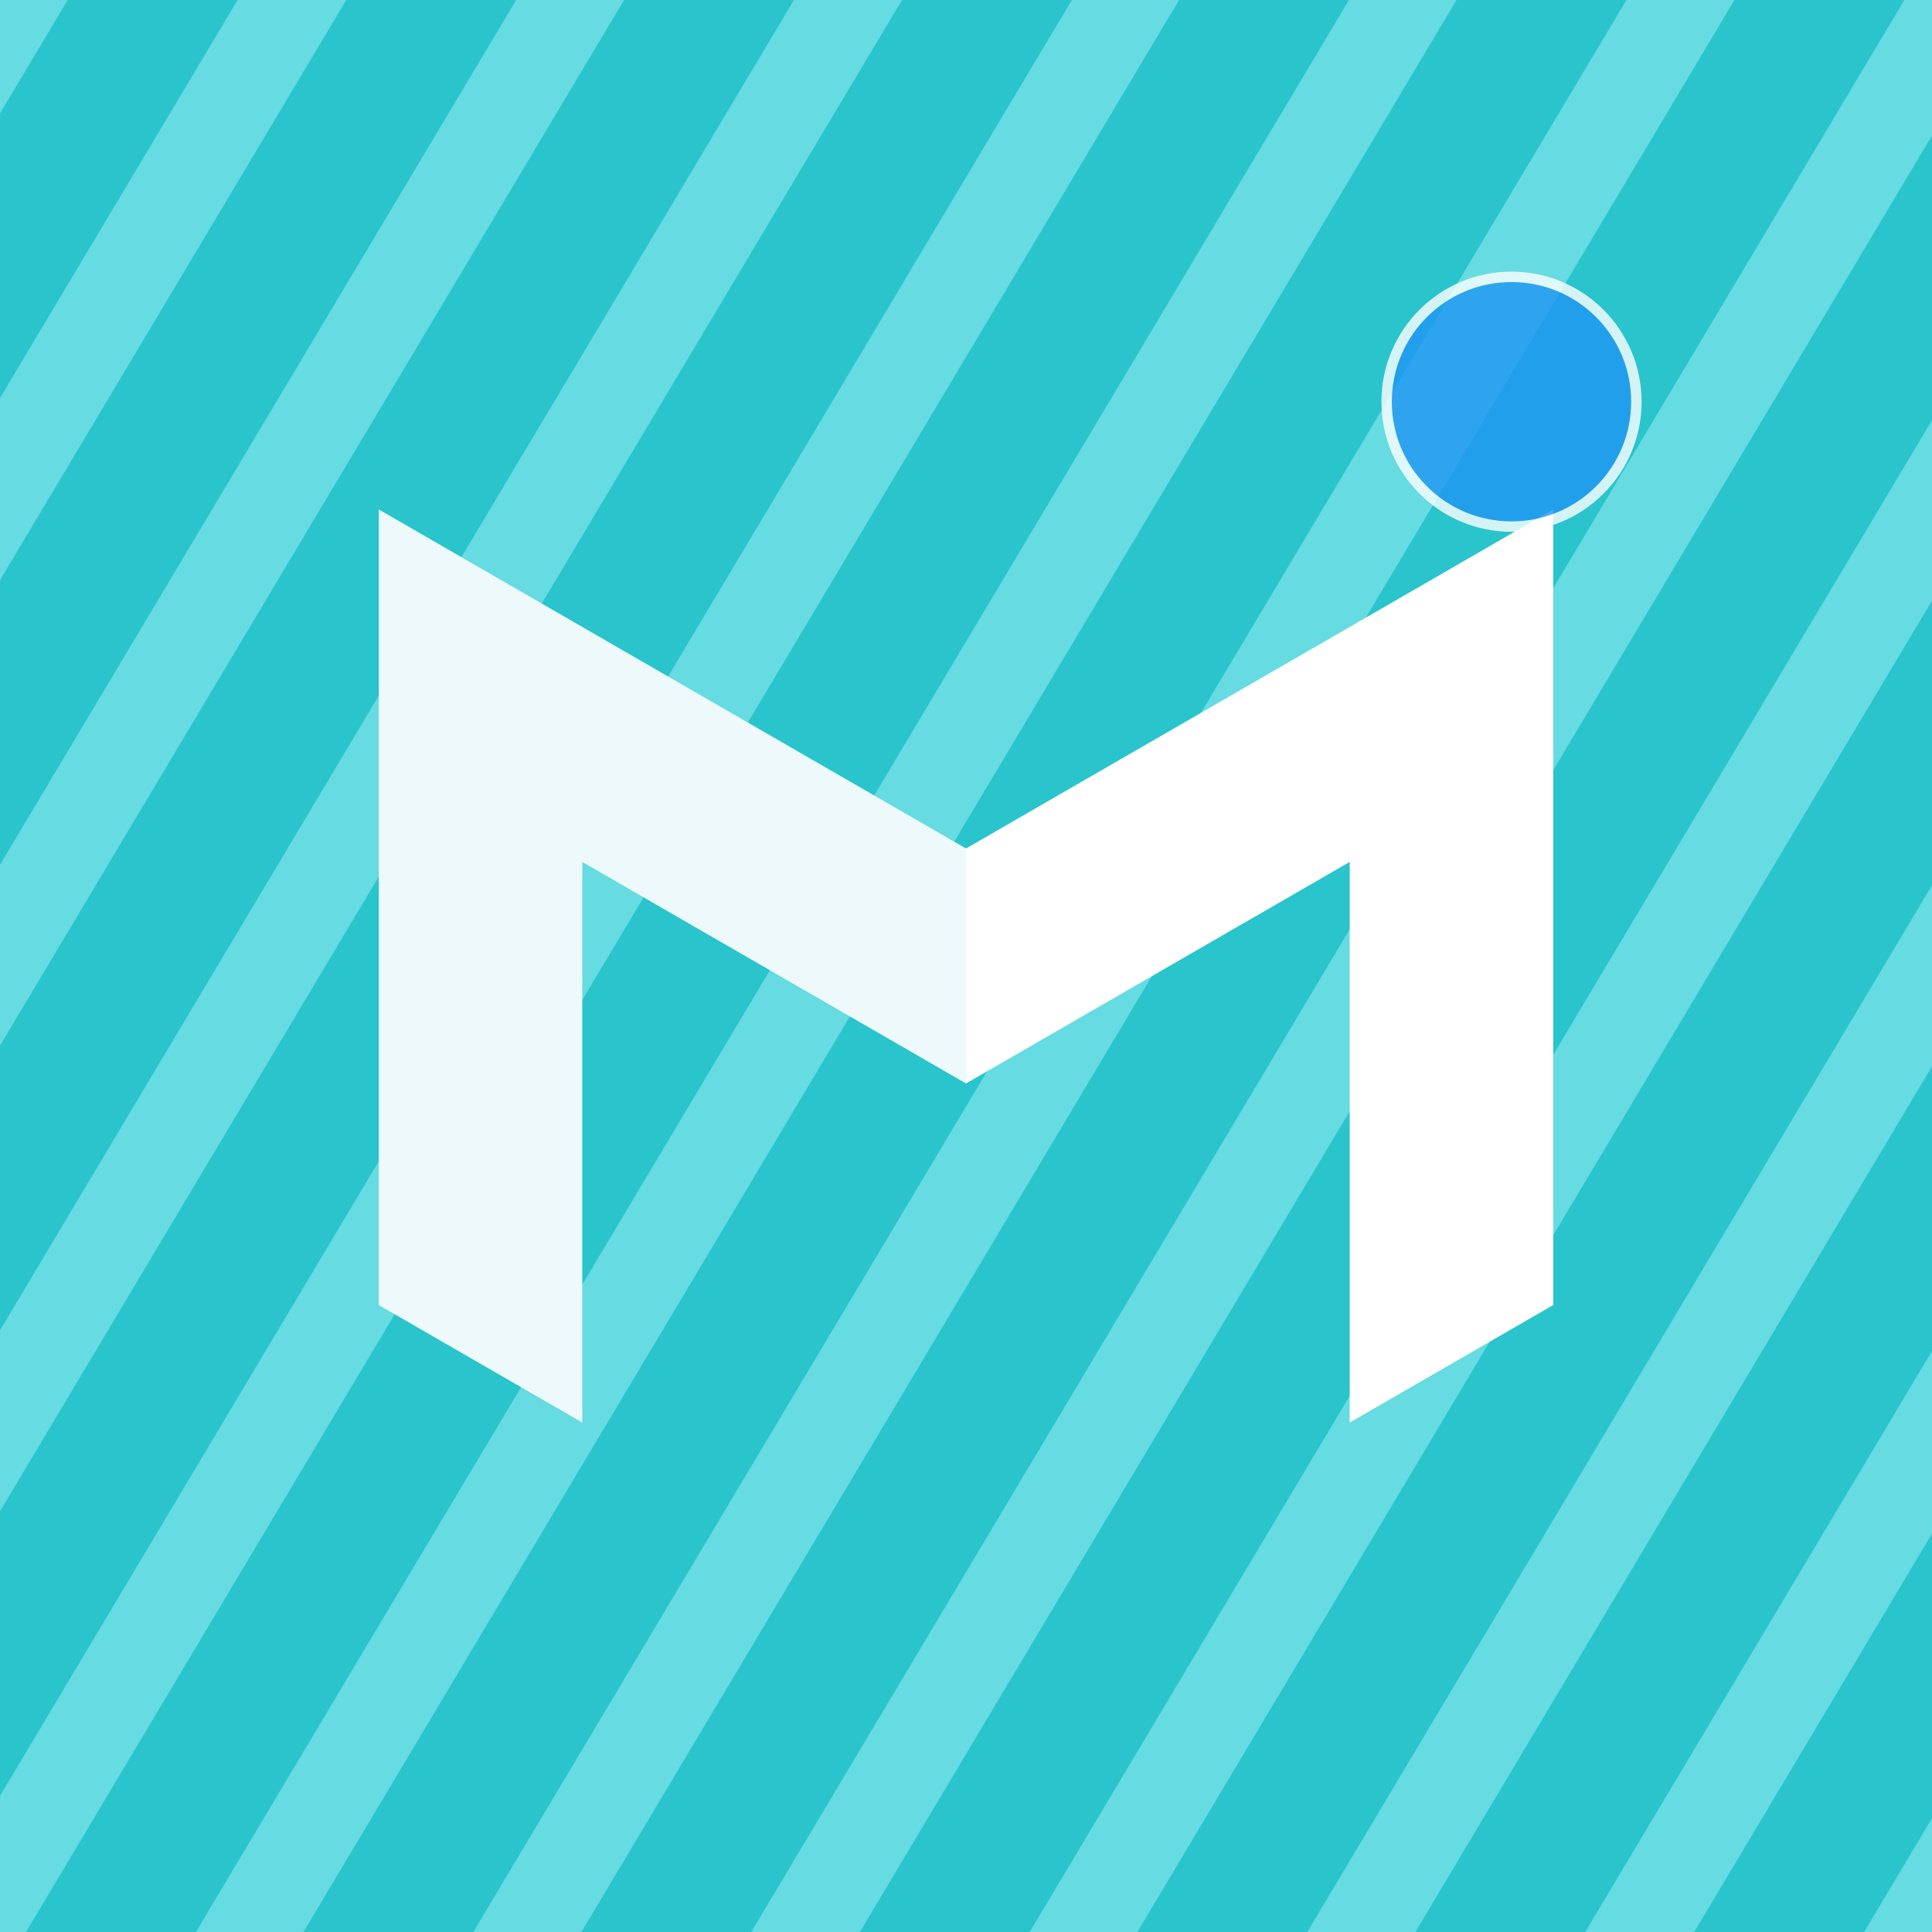
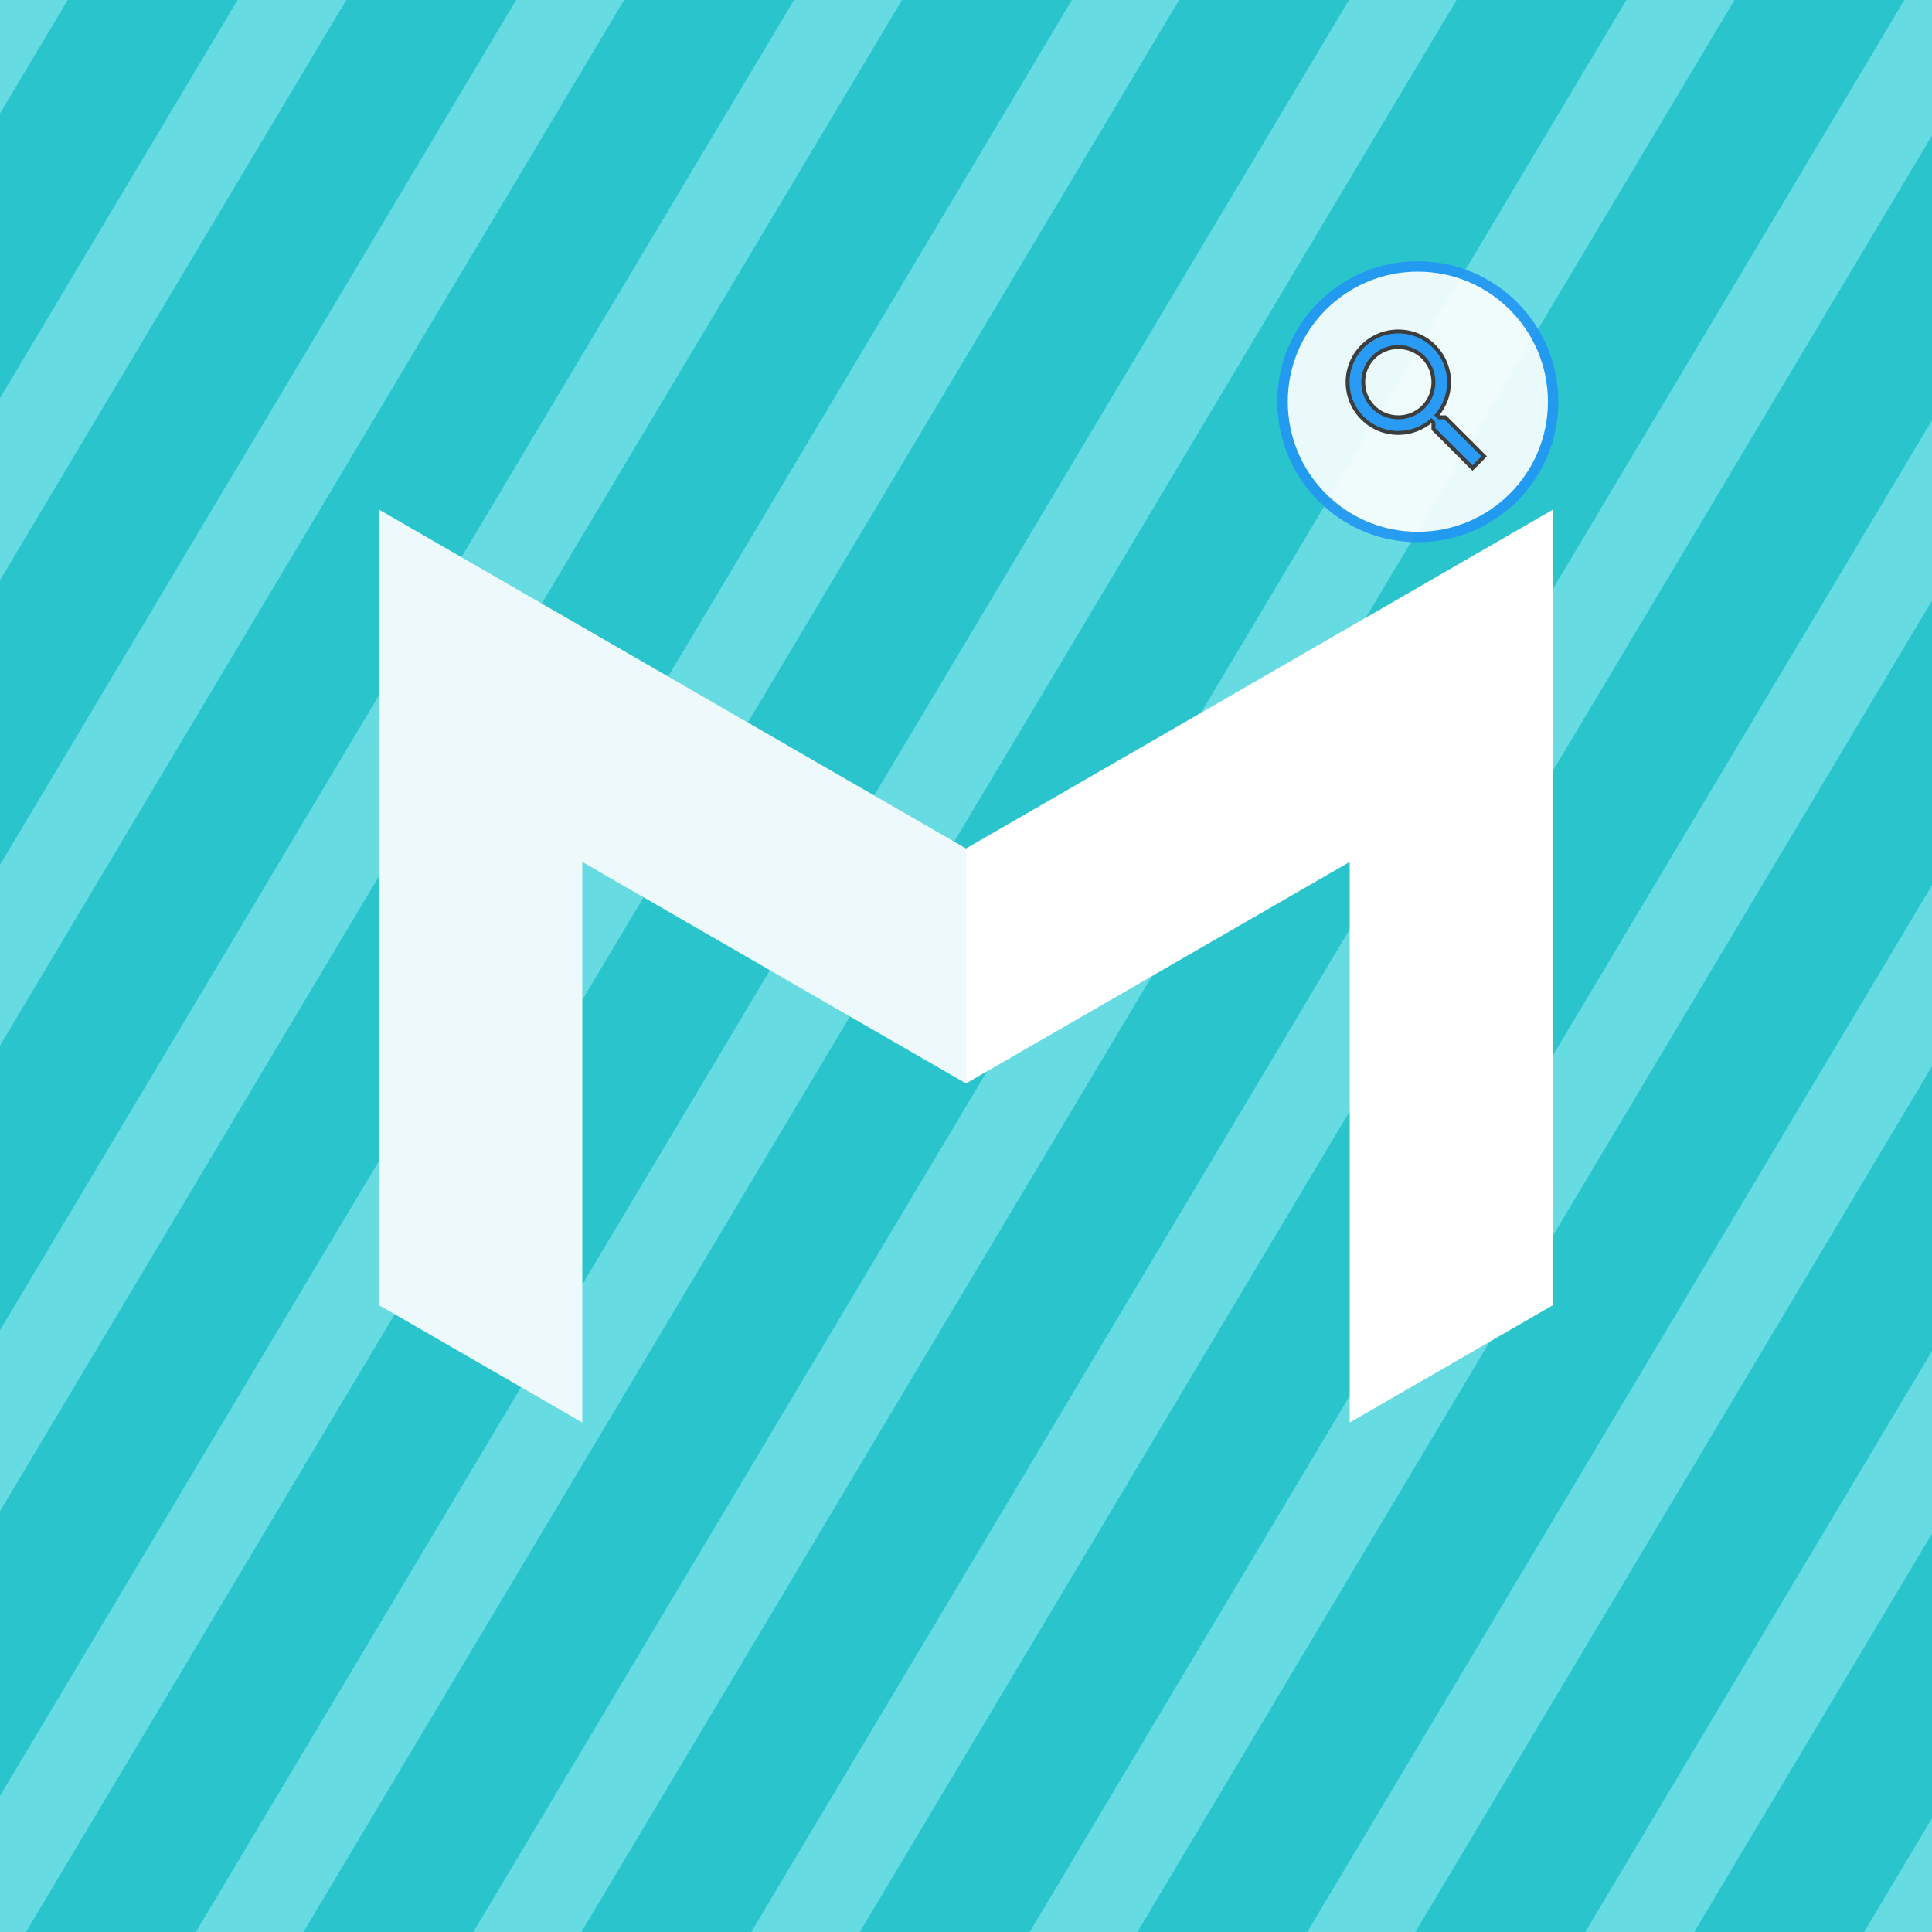
<svg xmlns="http://www.w3.org/2000/svg" id="svg8" version="1.1" viewBox="0 0 135.467 135.467" height="512" width="512">
  <defs id="defs2">
    <linearGradient id="linearGradient853">
      <stop style="stop-color:#000000;stop-opacity:1;" offset="0" id="stop851" />
    </linearGradient>
  </defs>
  <g id="layer1">
    <rect style="fill:#66dbe1;fill-opacity:1;stroke:none;stroke-width:12.7;stroke-linecap:square;stroke-linejoin:round;stroke-miterlimit:4;stroke-dasharray:none;stroke-opacity:0.134" id="rect3139" width="135.467" height="135.467" x="1.0585937e-05" y="-4.638672e-07" />
    <path id="path4983" style="color:#000000;font-style:normal;font-variant:normal;font-weight:normal;font-stretch:normal;font-size:medium;line-height:normal;font-family:sans-serif;font-variant-ligatures:normal;font-variant-position:normal;font-variant-caps:normal;font-variant-numeric:normal;font-variant-alternates:normal;font-variant-east-asian:normal;font-feature-settings:normal;font-variation-settings:normal;text-indent:0;text-align:start;text-decoration:none;text-decoration-line:none;text-decoration-style:solid;text-decoration-color:#000000;letter-spacing:normal;word-spacing:normal;text-transform:none;writing-mode:lr-tb;direction:ltr;text-orientation:mixed;dominant-baseline:auto;baseline-shift:baseline;text-anchor:start;white-space:normal;shape-padding:0;shape-margin:0;inline-size:0;clip-rule:nonzero;display:inline;overflow:visible;visibility:visible;isolation:auto;mix-blend-mode:normal;color-interpolation:sRGB;color-interpolation-filters:linearRGB;solid-color:#000000;solid-opacity:1;vector-effect:none;fill:#29c4cc;fill-opacity:1;fill-rule:nonzero;stroke:none;stroke-width:38.64;stroke-linecap:butt;stroke-linejoin:miter;stroke-miterlimit:4;stroke-dasharray:none;stroke-dashoffset:0;stroke-opacity:1;color-rendering:auto;image-rendering:auto;shape-rendering:auto;text-rendering:auto;enable-background:accumulate;stop-color:#000000" d="M 17.945 0 L 0 30.066 L 0 105.488 L 62.959 0 L 17.945 0 z M 91.77 0 L 0 153.758 L 0 229.18 L 136.783 0 L 91.77 0 z M 165.391 0 L 0 277.109 L 0 352.531 L 210.404 0 L 165.391 0 z M 239.037 0 L 0 400.504 L 0 475.928 L 284.053 0 L 239.037 0 z M 312.475 0 L 6.893 512 L 51.908 512 L 357.49 0 L 312.475 0 z M 386.008 0 L 80.426 512 L 125.434 512 L 431.016 0 L 386.008 0 z M 459.656 0 L 154.078 512 L 199.088 512 L 504.67 0 L 459.656 0 z M 512 35.943 L 227.871 512 L 272.879 512 L 512 111.355 L 512 35.943 z M 512 159.182 L 301.424 512 L 346.438 512 L 512 234.604 L 512 159.182 z M 512 282.611 L 375.092 512 L 420.1 512 L 512 358.023 L 512 282.611 z M 512 406.439 L 448.998 512 L 494.006 512 L 512 481.852 L 512 406.439 z " transform="scale(0.2645833)" />
    <g id="g3143" transform="matrix(0.7296495,0,0,0.7296495,18.42429,17.22288)" style="stroke-width:1.371">
      <path id="path2961" style="color:#000000;font-style:normal;font-variant:normal;font-weight:normal;font-stretch:normal;font-size:medium;line-height:normal;font-family:sans-serif;font-variant-ligatures:normal;font-variant-position:normal;font-variant-caps:normal;font-variant-numeric:normal;font-variant-alternates:normal;font-variant-east-asian:normal;font-feature-settings:normal;font-variation-settings:normal;text-indent:0;text-align:start;text-decoration:none;text-decoration-line:none;text-decoration-style:solid;text-decoration-color:#000000;letter-spacing:normal;word-spacing:normal;text-transform:none;writing-mode:lr-tb;direction:ltr;text-orientation:mixed;dominant-baseline:auto;baseline-shift:baseline;text-anchor:start;white-space:normal;shape-padding:0;shape-margin:0;inline-size:0;clip-rule:nonzero;display:inline;overflow:visible;visibility:visible;opacity:1;isolation:auto;mix-blend-mode:normal;color-interpolation:sRGB;color-interpolation-filters:linearRGB;solid-color:#000000;solid-opacity:1;vector-effect:none;fill:#ffffff;fill-opacity:1;fill-rule:nonzero;stroke:none;stroke-width:0.363;stroke-linecap:square;stroke-linejoin:miter;stroke-miterlimit:4;stroke-dasharray:none;stroke-dashoffset:0;stroke-opacity:1;color-rendering:auto;image-rendering:auto;shape-rendering:auto;text-rendering:auto;enable-background:accumulate;stop-color:#000000;stop-opacity:1" d="M 124.008,25.354 104.452,36.646 67.579,57.935 67.578,80.515 87.134,69.224 104.452,59.225 v 53.873 l 14.668,-8.468 4.888,-2.823 V 47.935 Z" />
      <path id="path3145" style="color:#000000;font-style:normal;font-variant:normal;font-weight:normal;font-stretch:normal;font-size:medium;line-height:normal;font-family:sans-serif;font-variant-ligatures:normal;font-variant-position:normal;font-variant-caps:normal;font-variant-numeric:normal;font-variant-alternates:normal;font-variant-east-asian:normal;font-feature-settings:normal;font-variation-settings:normal;text-indent:0;text-align:start;text-decoration:none;text-decoration-line:none;text-decoration-style:solid;text-decoration-color:#000000;letter-spacing:normal;word-spacing:normal;text-transform:none;writing-mode:lr-tb;direction:ltr;text-orientation:mixed;dominant-baseline:auto;baseline-shift:baseline;text-anchor:start;white-space:normal;shape-padding:0;shape-margin:0;inline-size:0;clip-rule:nonzero;display:inline;overflow:visible;visibility:visible;opacity:1;isolation:auto;mix-blend-mode:normal;color-interpolation:sRGB;color-interpolation-filters:linearRGB;solid-color:#000000;solid-opacity:1;vector-effect:none;fill:#edf9fa;fill-opacity:1;fill-rule:nonzero;stroke:none;stroke-width:0.363;stroke-linecap:square;stroke-linejoin:miter;stroke-miterlimit:4;stroke-dasharray:none;stroke-dashoffset:0;stroke-opacity:1;color-rendering:auto;image-rendering:auto;shape-rendering:auto;text-rendering:auto;enable-background:accumulate;stop-color:#000000;stop-opacity:1" d="m 11.15,25.354 19.556,11.291 36.873,21.289 9.6e-4,22.58 L 48.025,69.224 30.706,59.225 V 113.098 L 16.038,104.63 11.15,101.807 V 47.935 Z" />
-       <circle cx="120" cy="15" r="12" fill="#2196F3" opacity="0.8" stroke="white" stroke-width="1" />
+       <circle cx="111" cy="15" r="13" fill="#ffffff" opacity="0.9" stroke="#2196F3" stroke-width="1" />
+       <g transform="translate(102, 6) scale(0.75)">
+         <path d="M9.5,3A6.5,6.5 0 0,1 16,9.5C16,11.11 15.41,12.59 14.44,13.73L14.71,14H15.5L20.5,19L19,20.5L14,15.5V14.71L13.73,14.44C12.59,15.41 11.11,16 9.5,16A6.5,6.5 0 0,1 3,9.5A6.5,6.5 0 0,1 9.5,3M9.5,5C7,5 5,7 5,9.5C5,12 7,14 9.5,14C12,14 14,12 14,9.5C14,7 12,5 9.5,5Z" fill="#2196F3" stroke="#333" stroke-width="0.5" opacity="0.95" />
+       </g>
    </g>
  </g>
</svg>
